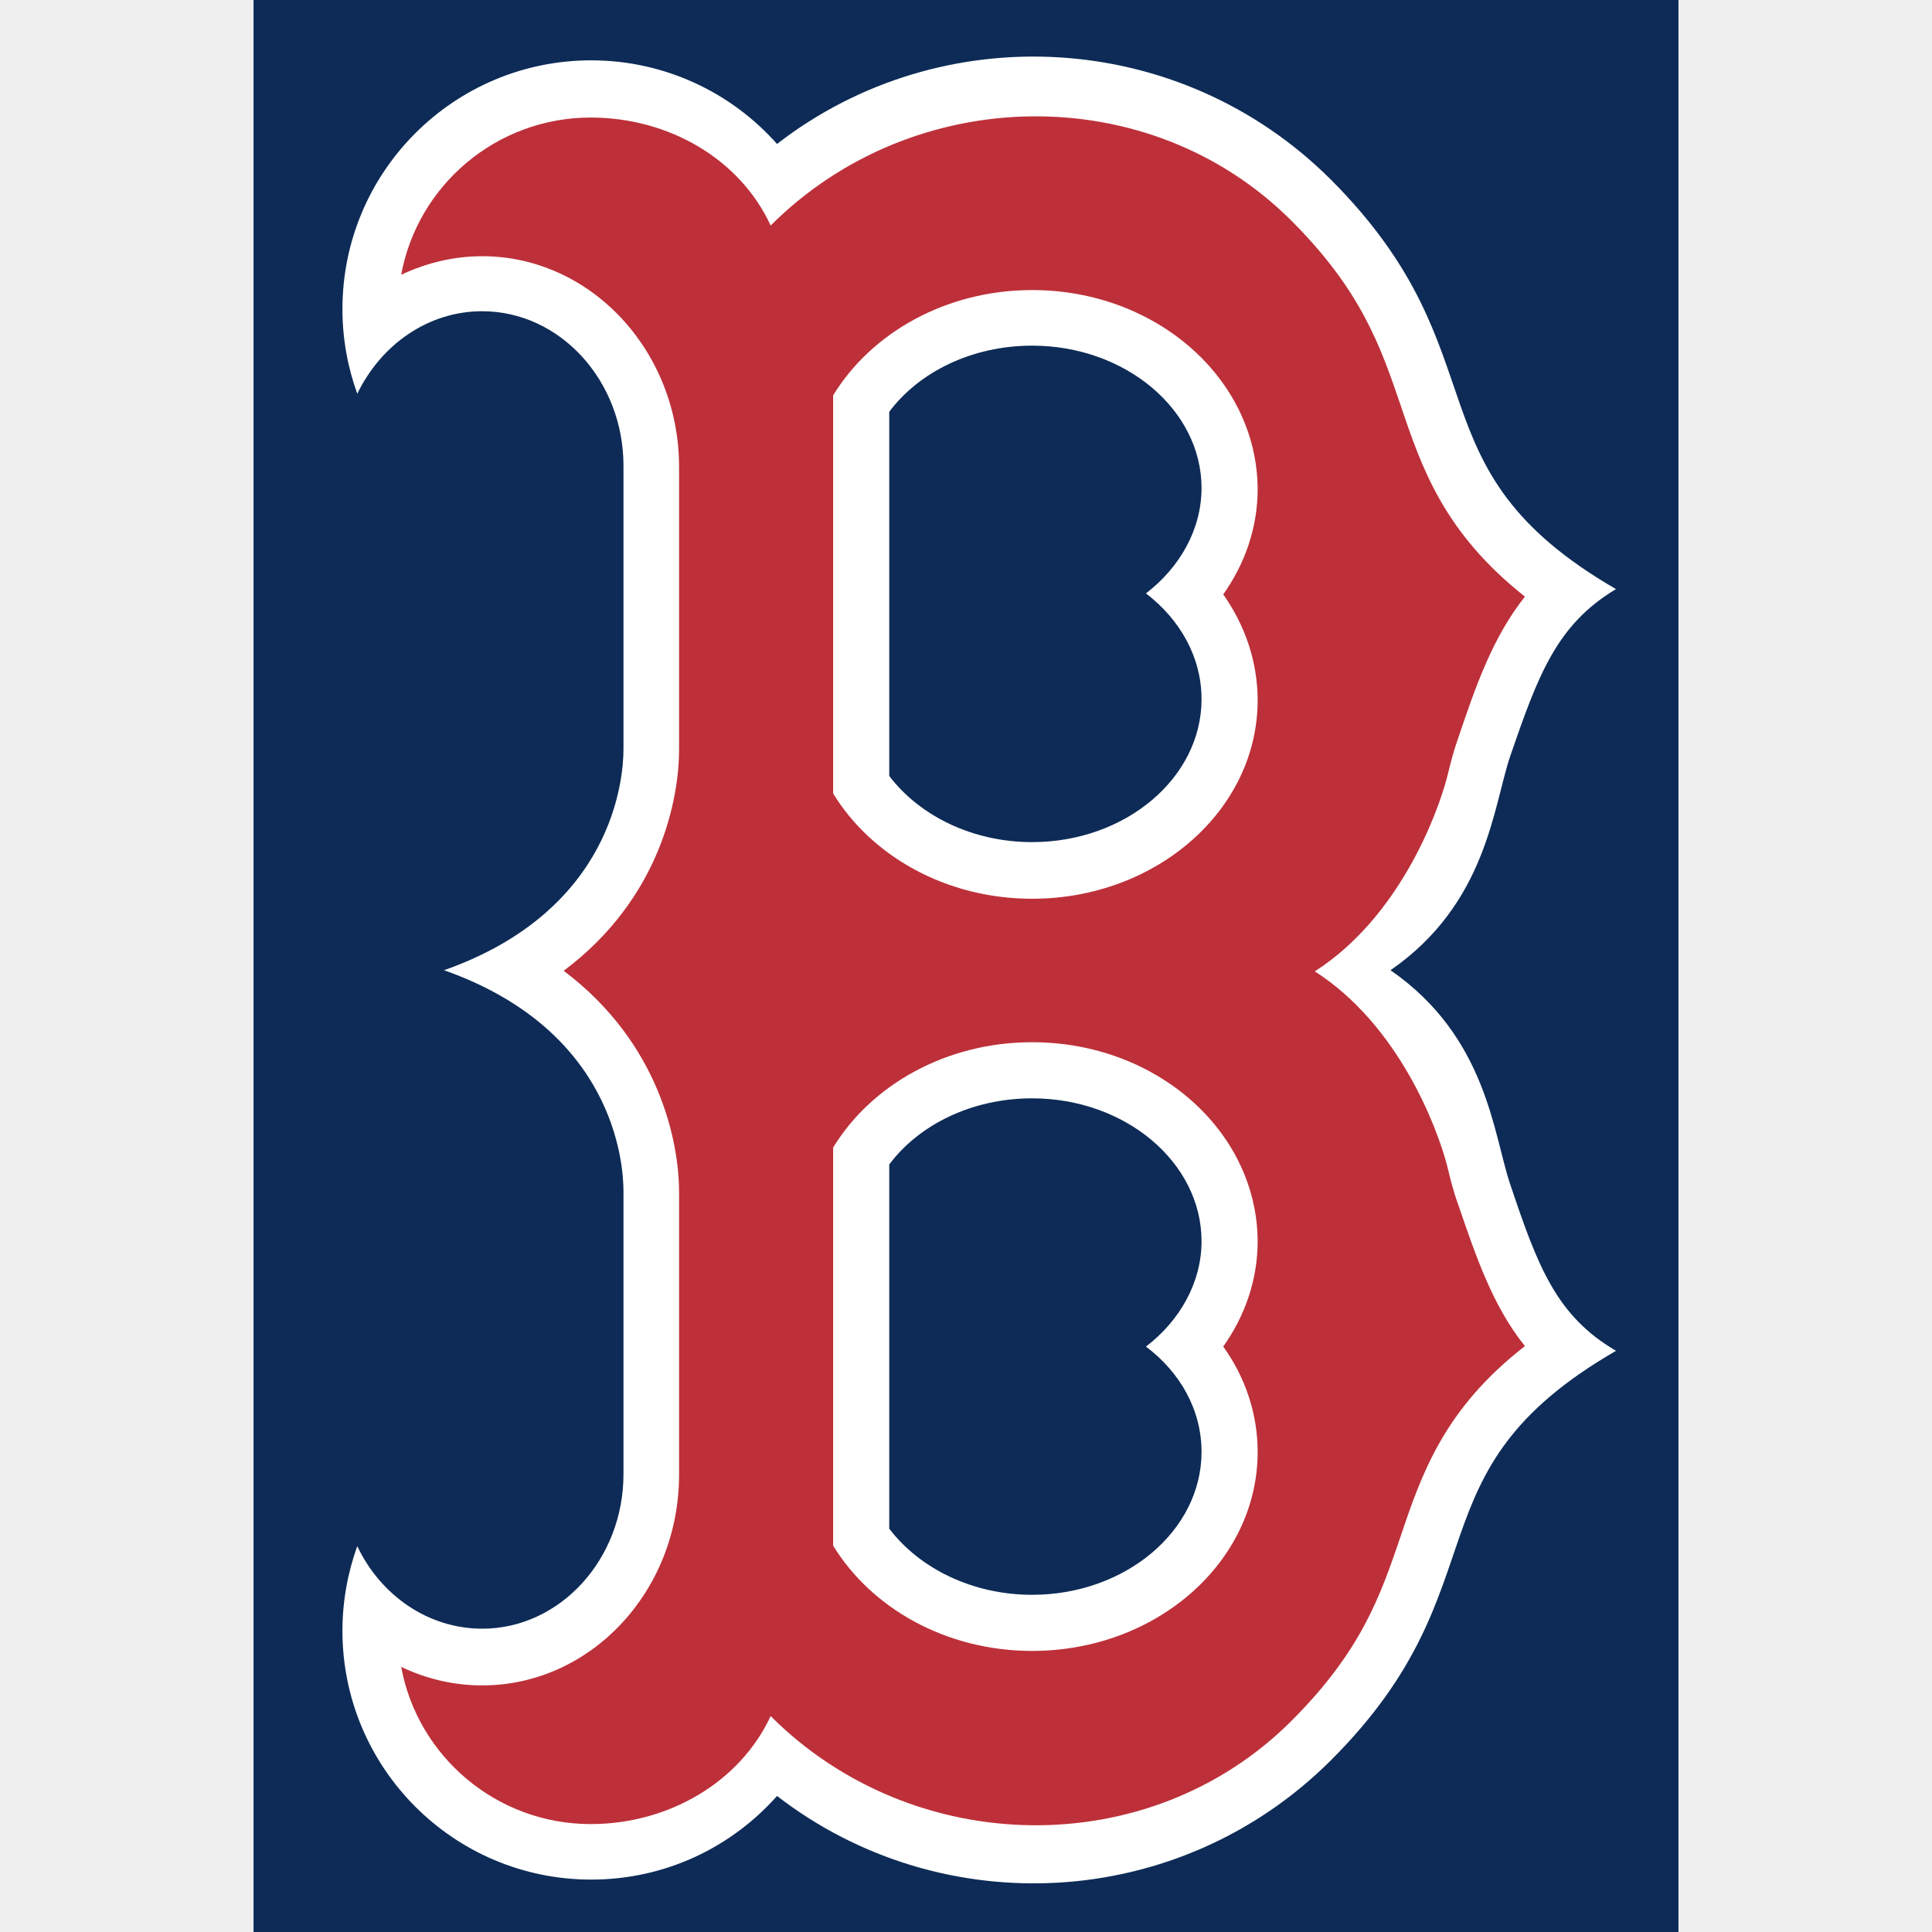
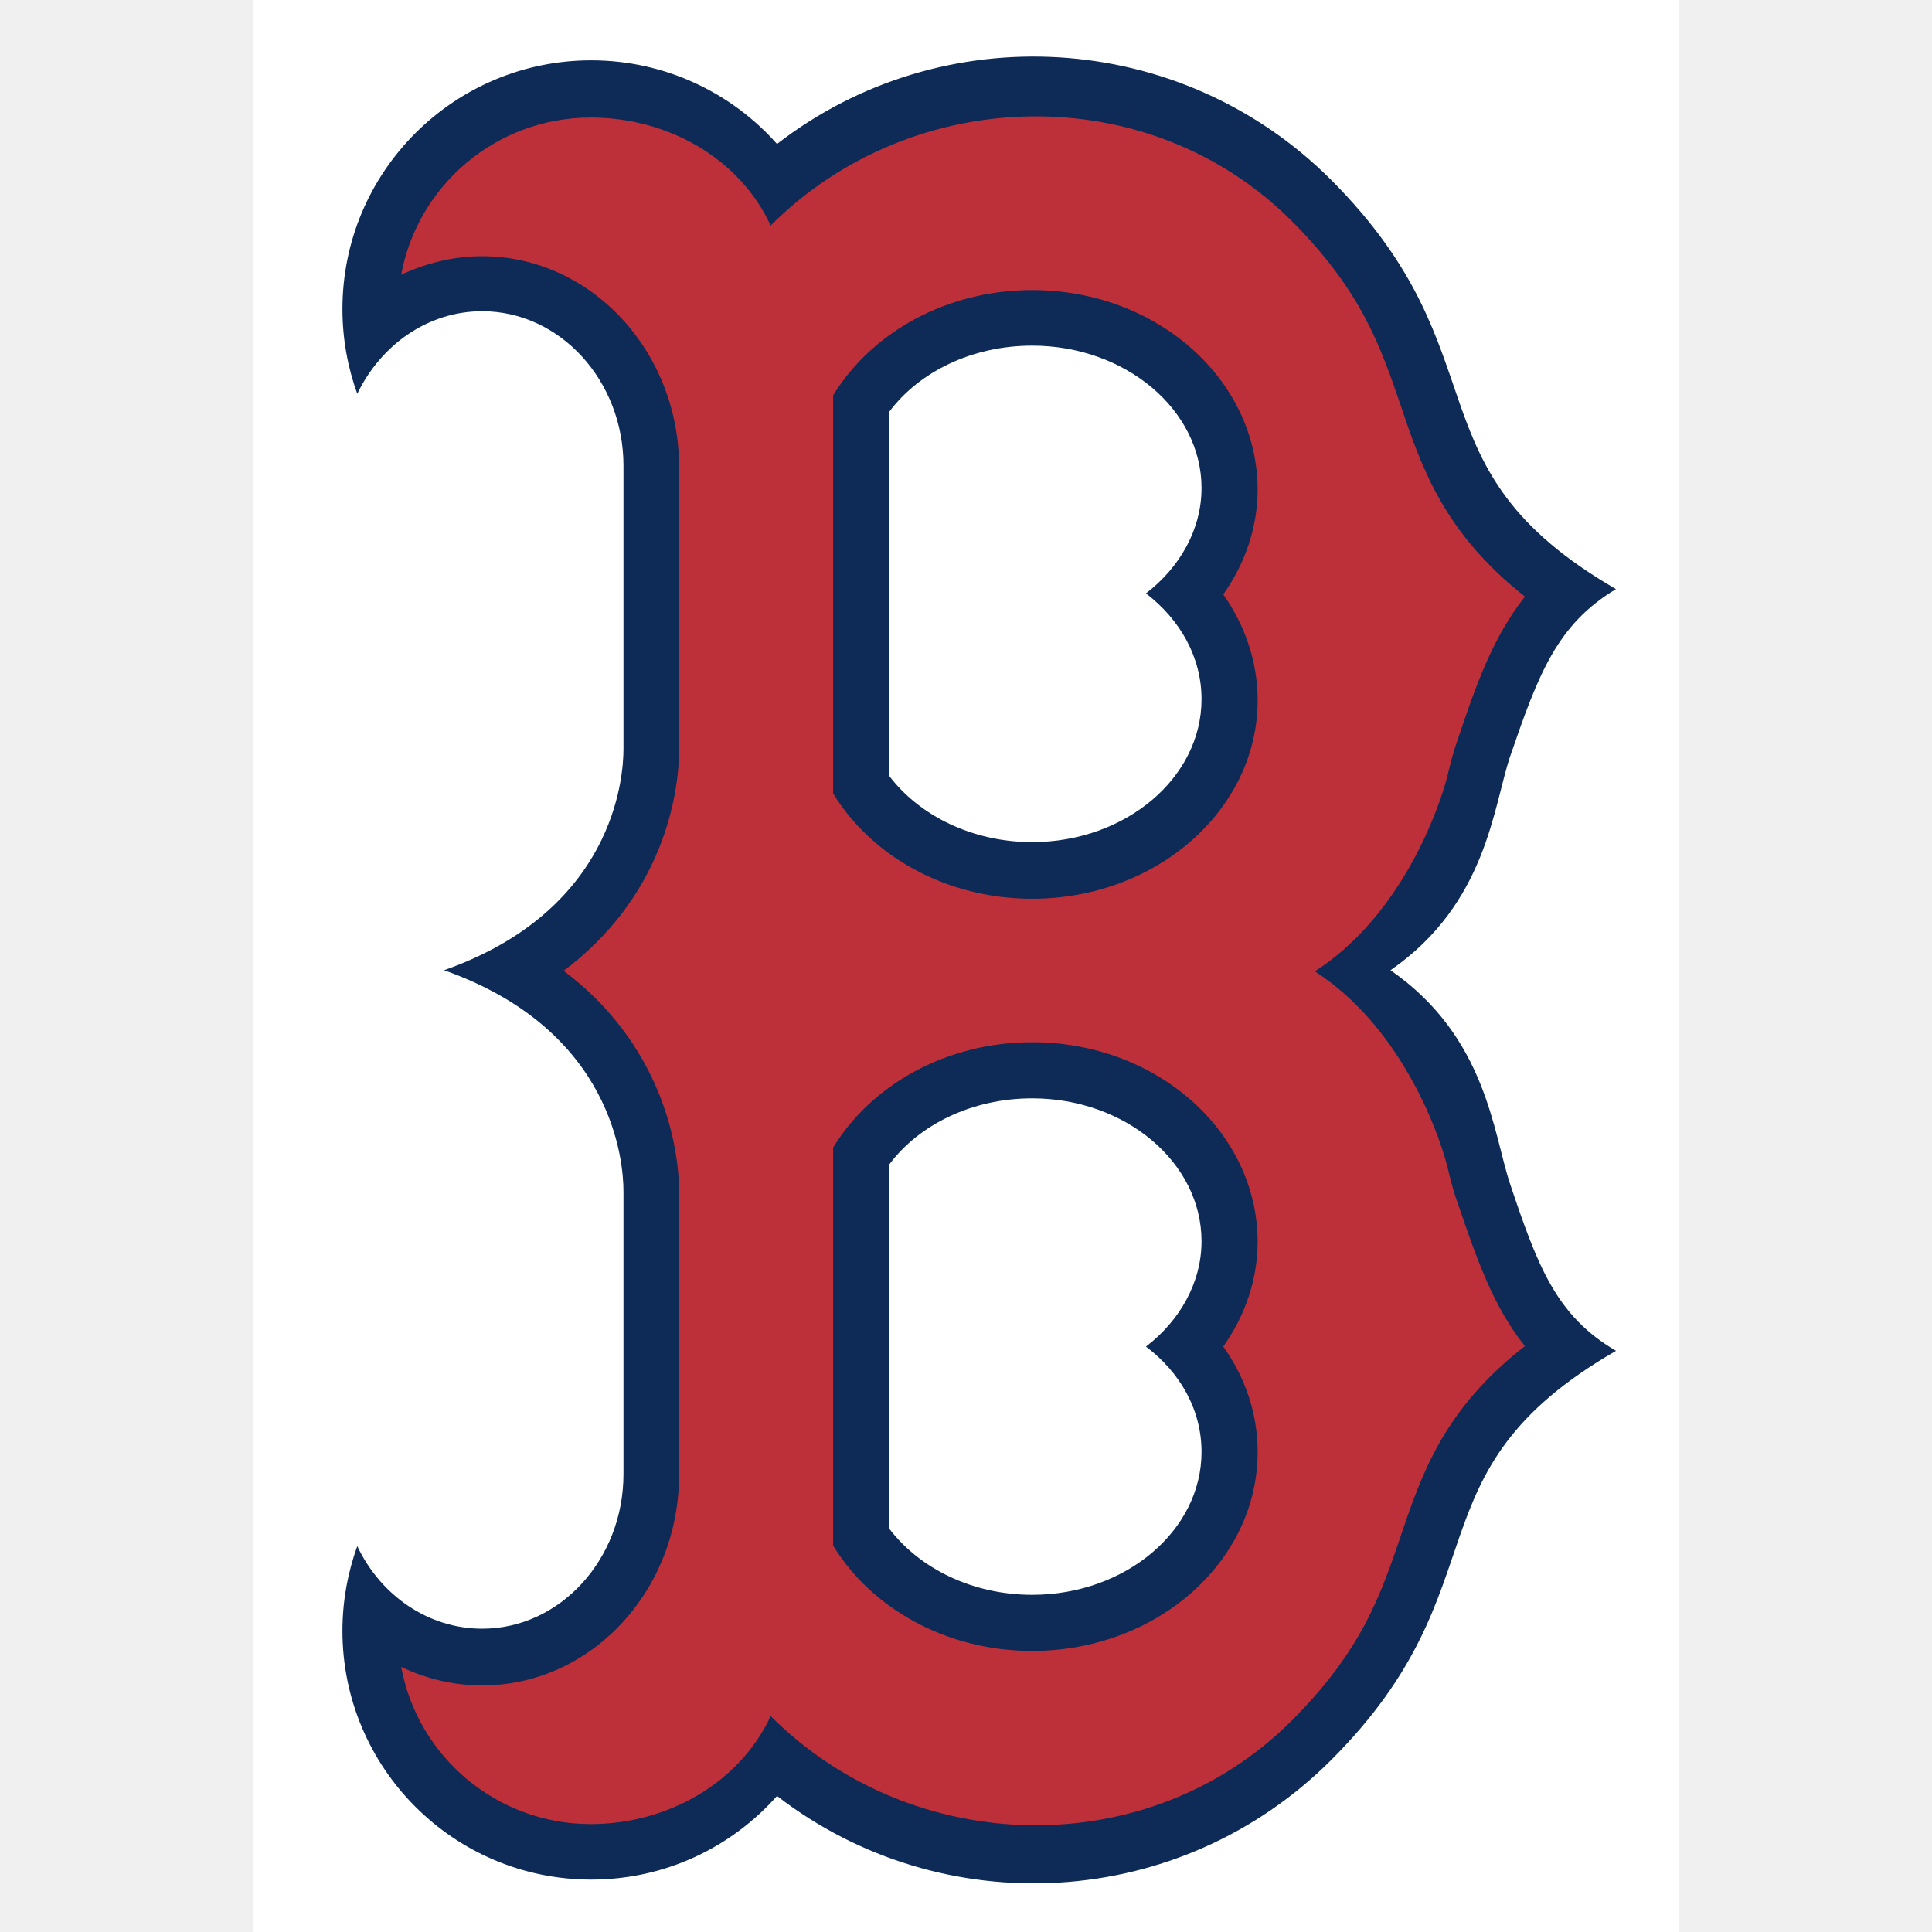
<svg xmlns="http://www.w3.org/2000/svg" version="1.1" id="Layer_1" x="0px" y="0px" viewBox="0 0 512 512" style="enable-background:new 0 0 512 512;" xml:space="preserve">
  <style type="text/css">
	.st0{fill:#0D2B56;}
	.st1{fill:#FFFFFF;}
	.st2{fill:#BD3039;}
</style>
  <g id="XMLID_1_">
-     <rect id="XMLID_3_" x="67.19" class="st0" width="377.62" height="512" />
-     <path id="XMLID_4_" class="st1" d="M400.2,313.79c-4.49-13.33-6.17-39-31.7-56.67c25.53-17.67,27.21-43.34,31.7-56.67   c7.43-21.6,12.34-34.93,28.05-44.33c-55.97-32.4-29.04-61.86-75.47-108.43C312.67,7.57,249.55,4.35,205.92,38.15   c-12.06-13.61-29.74-22.16-49.24-22.16c-36.33,0-65.93,29.46-65.93,65.93c0,7.86,1.4,15.43,3.93,22.44   c6.31-13.05,18.8-21.88,33.1-21.88c20.62,0,37.45,18.38,37.45,40.96v75.05c0,7.86-2.67,42.78-47.55,58.63   c44.89,15.85,47.55,50.78,47.55,58.63v74.91c0,22.58-16.83,40.96-37.45,40.96c-14.31,0-26.93-8.84-33.1-21.88   c-2.52,7.01-3.93,14.59-3.93,22.44c0,36.33,29.46,65.93,65.93,65.93c19.64,0,37.17-8.56,49.24-22.16   c43.77,33.81,106.75,30.58,146.87-9.54c46.43-46.43,19.36-76.03,75.47-108.43C412.41,348.72,407.5,335.54,400.2,313.79" />
+     <rect id="XMLID_3_" x="67.19" class="st1" width="377.62" height="512" />
+     <path id="XMLID_4_" class="st0" d="M400.2,313.79c-4.49-13.33-6.17-39-31.7-56.67c25.53-17.67,27.21-43.34,31.7-56.67   c7.43-21.6,12.34-34.93,28.05-44.33c-55.97-32.4-29.04-61.86-75.47-108.43C312.67,7.57,249.55,4.35,205.92,38.15   c-12.06-13.61-29.74-22.16-49.24-22.16c-36.33,0-65.93,29.46-65.93,65.93c0,7.86,1.4,15.43,3.93,22.44   c6.31-13.05,18.8-21.88,33.1-21.88c20.62,0,37.45,18.38,37.45,40.96v75.05c0,7.86-2.67,42.78-47.55,58.63   c44.89,15.85,47.55,50.78,47.55,58.63v74.91c0,22.58-16.83,40.96-37.45,40.96c-14.31,0-26.93-8.84-33.1-21.88   c-2.52,7.01-3.93,14.59-3.93,22.44c0,36.33,29.46,65.93,65.93,65.93c19.64,0,37.17-8.56,49.24-22.16   c43.77,33.81,106.75,30.58,146.87-9.54c46.43-46.43,19.36-76.03,75.47-108.43C412.41,348.72,407.5,335.54,400.2,313.79" />
    <path id="XMLID_5_" class="st2" d="M371.16,407.22c-5.33,15.57-10.24,30.16-28.9,48.82c-37.73,37.73-100.3,36.47-138.03-1.26   c-8.14,17.53-27.07,28.62-47.69,28.62c-24.97,0-45.87-17.96-50.22-41.66c6.45,3.09,13.75,4.91,21.46,4.91   c28.76,0,52.18-24.97,52.18-55.83V315.9c0-13.05-5.05-39.42-30.58-58.63c25.67-19.22,30.58-45.59,30.58-58.63v-74.91   c0-30.72-23.43-55.83-52.18-55.83c-7.57,0-14.87,1.82-21.46,4.91c4.35-23.71,25.25-41.66,50.22-41.66   c20.62,0,39.56,10.94,47.69,28.62c37.73-37.73,100.3-39,138.03-1.26c18.52,18.52,23.57,33.24,28.9,48.82   c5.61,16.69,11.5,33.81,32.96,50.78c-8.56,10.8-13.05,23.71-17.81,37.87c-1.12,3.09-1.96,6.45-2.81,9.96   c-2.67,10.24-12.91,37.31-35.07,51.48c22.16,14.17,32.4,41.24,35.07,51.48c0.84,3.51,1.68,6.87,2.81,9.96   c4.91,14.31,9.26,27.21,17.81,37.87C382.67,373.41,376.78,390.52,371.16,407.22" />
-     <path id="XMLID_8_" class="st1" d="M273.53,76.87c-22.86,0-42.64,11.36-52.74,27.91v105.49c10.1,16.55,29.88,27.91,52.74,27.91   c32.96,0,59.76-23.57,59.76-52.6c0-10.24-3.37-19.92-9.12-28.05c5.75-8.14,9.12-17.67,9.12-27.91   C333.15,100.44,306.5,76.87,273.53,76.87L273.53,76.87z M273.53,276.2c-22.86,0-42.64,11.36-52.74,27.91V409.6   c10.1,16.55,29.88,27.91,52.74,27.91c32.96,0,59.76-23.57,59.76-52.74c0-10.24-3.37-19.92-9.12-27.91   c5.75-8.14,9.12-17.67,9.12-27.91C333.15,299.77,306.5,276.2,273.53,276.2z" />
-     <path id="XMLID_11_" class="st0" d="M273.53,91.6c-15.99,0-30.02,7.01-37.87,17.53v96.51c8,10.52,22.02,17.53,37.87,17.53   c24.69,0,44.89-16.97,44.89-37.87c0-11.08-5.61-21.04-14.73-28.05c8.98-6.87,14.73-16.97,14.73-27.91   C318.42,108.57,298.22,91.6,273.53,91.6L273.53,91.6z M273.53,291.07c-15.99,0-30.02,7.01-37.87,17.53v96.51   c8,10.52,22.02,17.53,37.87,17.53c24.69,0,44.89-16.97,44.89-37.87c0-11.08-5.61-21.04-14.73-27.91   c8.98-6.87,14.73-16.97,14.73-27.91C318.42,308.04,298.22,291.07,273.53,291.07L273.53,291.07z" />
+     <path id="XMLID_8_" class="st0" d="M273.53,76.87c-22.86,0-42.64,11.36-52.74,27.91v105.49c10.1,16.55,29.88,27.91,52.74,27.91   c32.96,0,59.76-23.57,59.76-52.6c0-10.24-3.37-19.92-9.12-28.05c5.75-8.14,9.12-17.67,9.12-27.91   C333.15,100.44,306.5,76.87,273.53,76.87L273.53,76.87z M273.53,276.2c-22.86,0-42.64,11.36-52.74,27.91V409.6   c10.1,16.55,29.88,27.91,52.74,27.91c32.96,0,59.76-23.57,59.76-52.74c0-10.24-3.37-19.92-9.12-27.91   c5.75-8.14,9.12-17.67,9.12-27.91C333.15,299.77,306.5,276.2,273.53,276.2z" />
+     <path id="XMLID_11_" class="st1" d="M273.53,91.6c-15.99,0-30.02,7.01-37.87,17.53v96.51c8,10.52,22.02,17.53,37.87,17.53   c24.69,0,44.89-16.97,44.89-37.87c0-11.08-5.61-21.04-14.73-28.05c8.98-6.87,14.73-16.97,14.73-27.91   C318.42,108.57,298.22,91.6,273.53,91.6L273.53,91.6z M273.53,291.07c-15.99,0-30.02,7.01-37.87,17.53v96.51   c8,10.52,22.02,17.53,37.87,17.53c24.69,0,44.89-16.97,44.89-37.87c0-11.08-5.61-21.04-14.73-27.91   c8.98-6.87,14.73-16.97,14.73-27.91C318.42,308.04,298.22,291.07,273.53,291.07L273.53,291.07z" />
  </g>
</svg>
